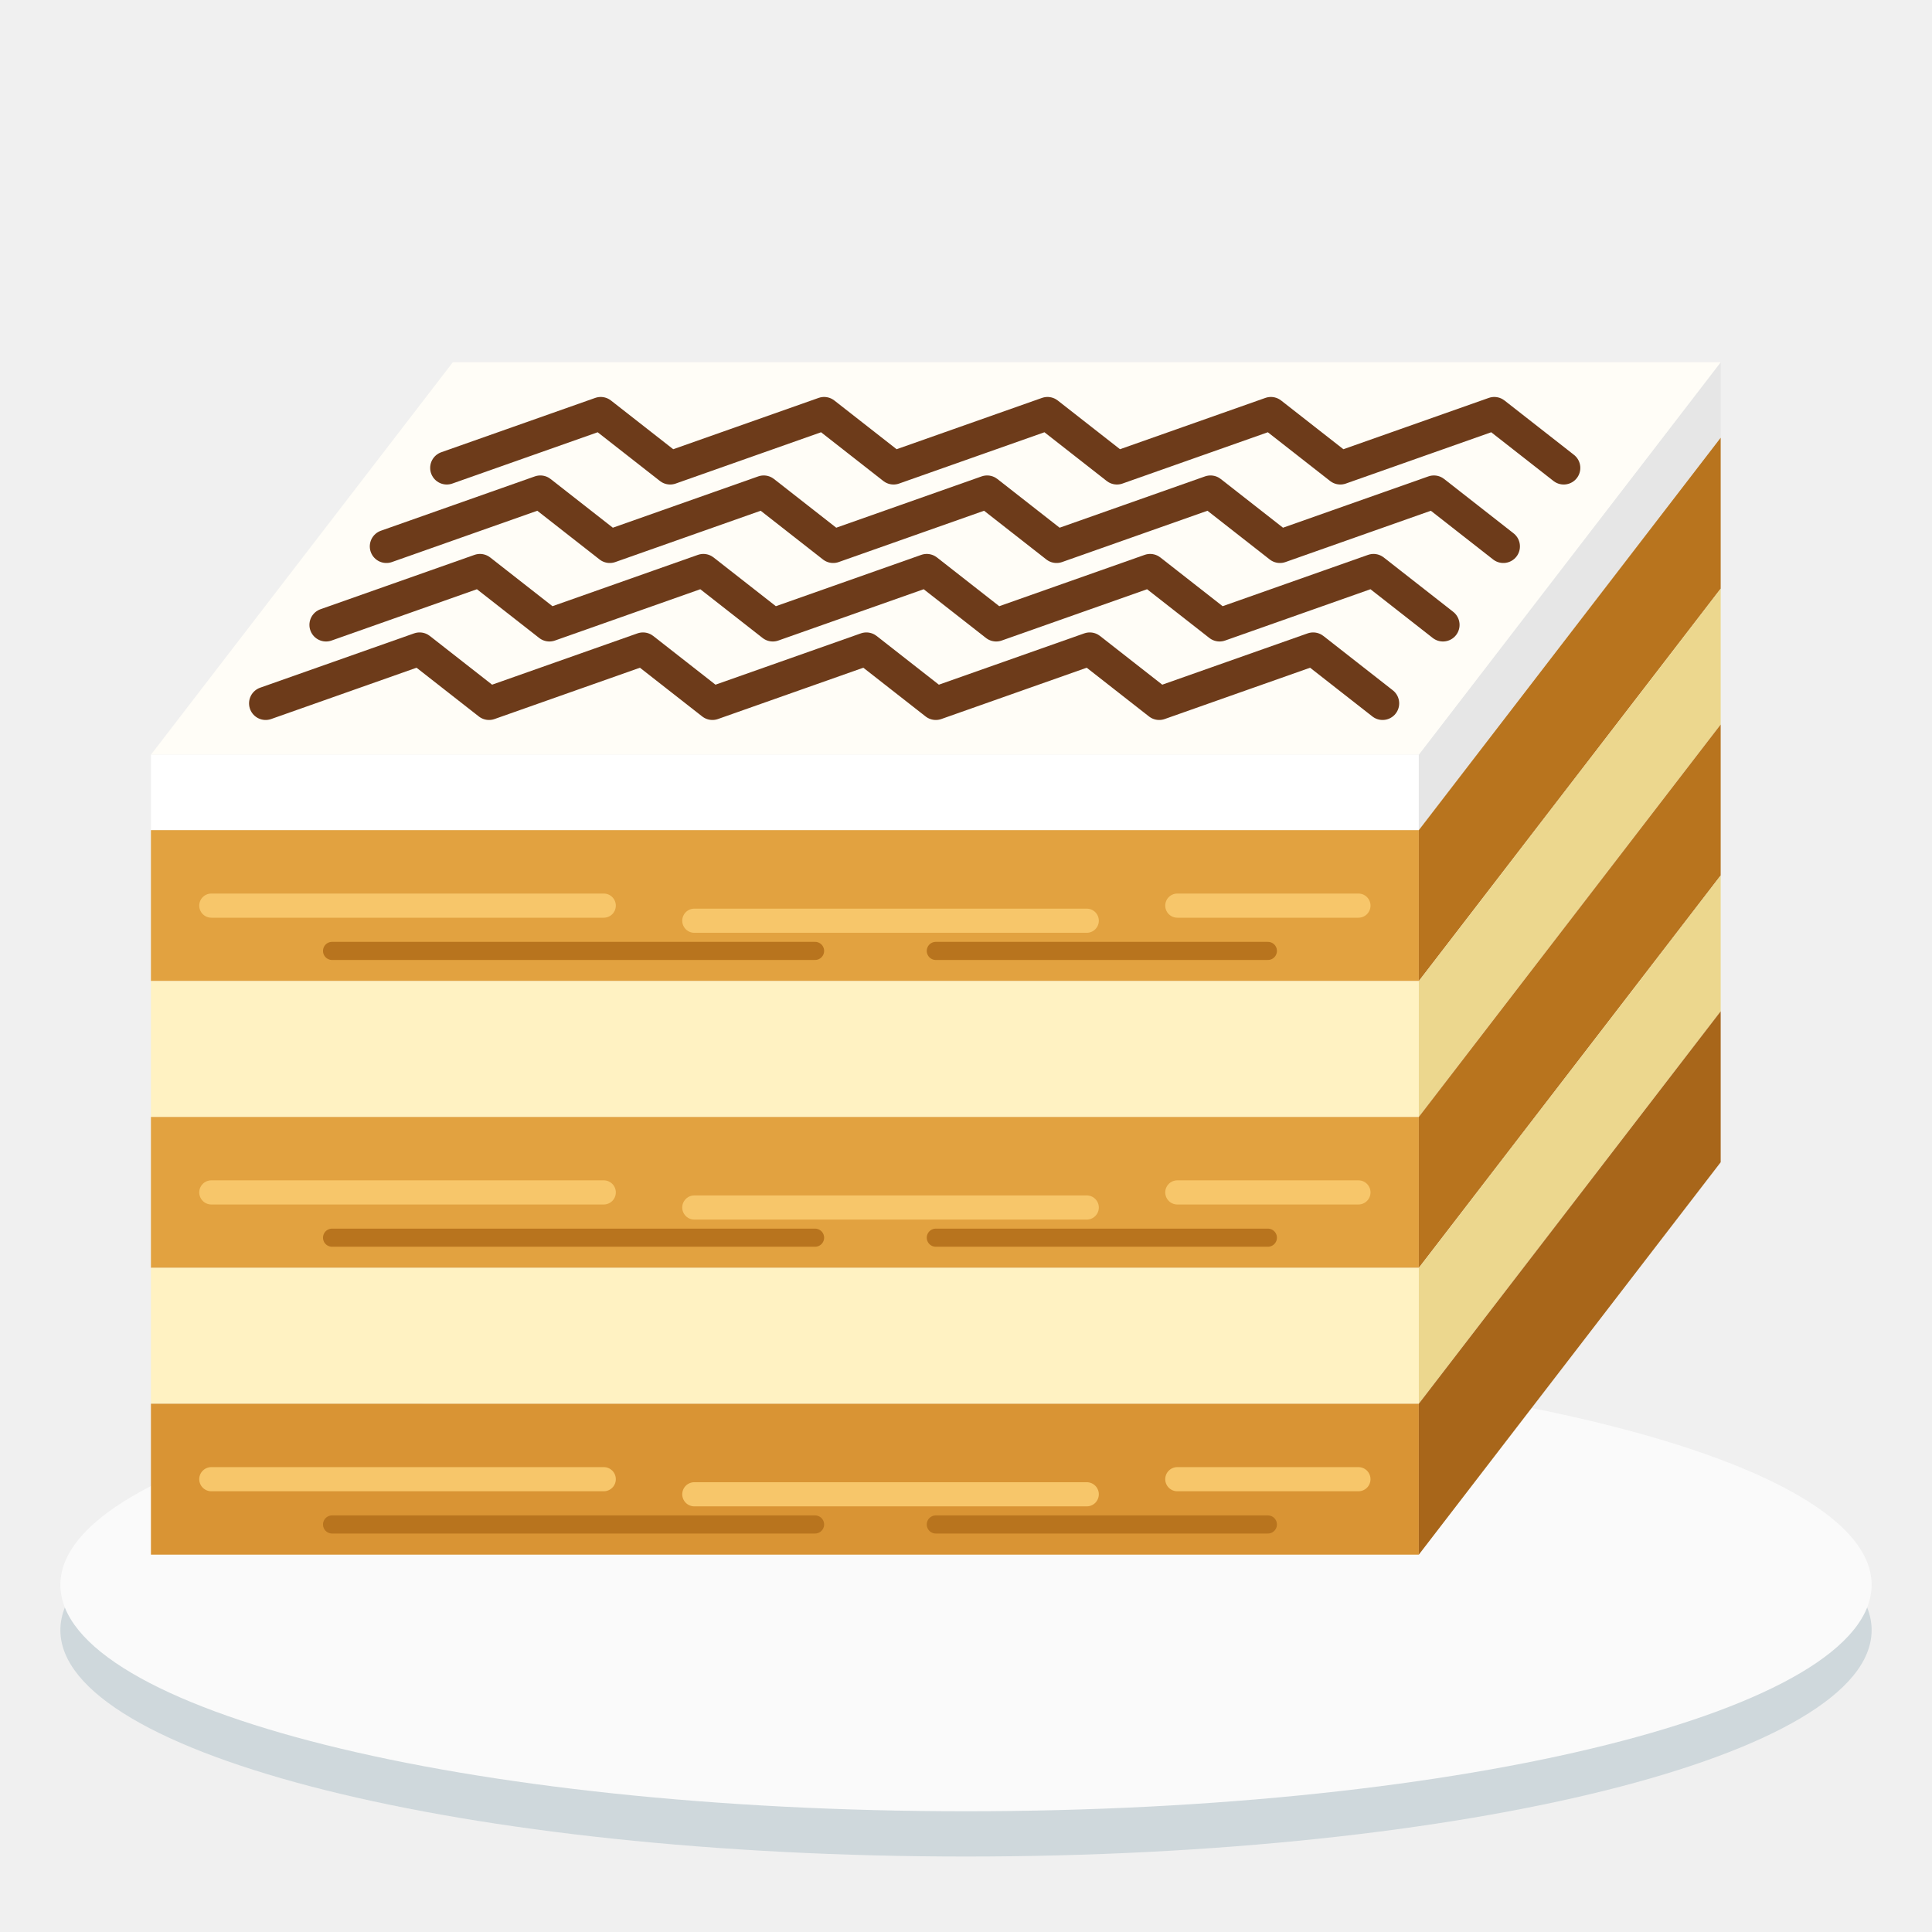
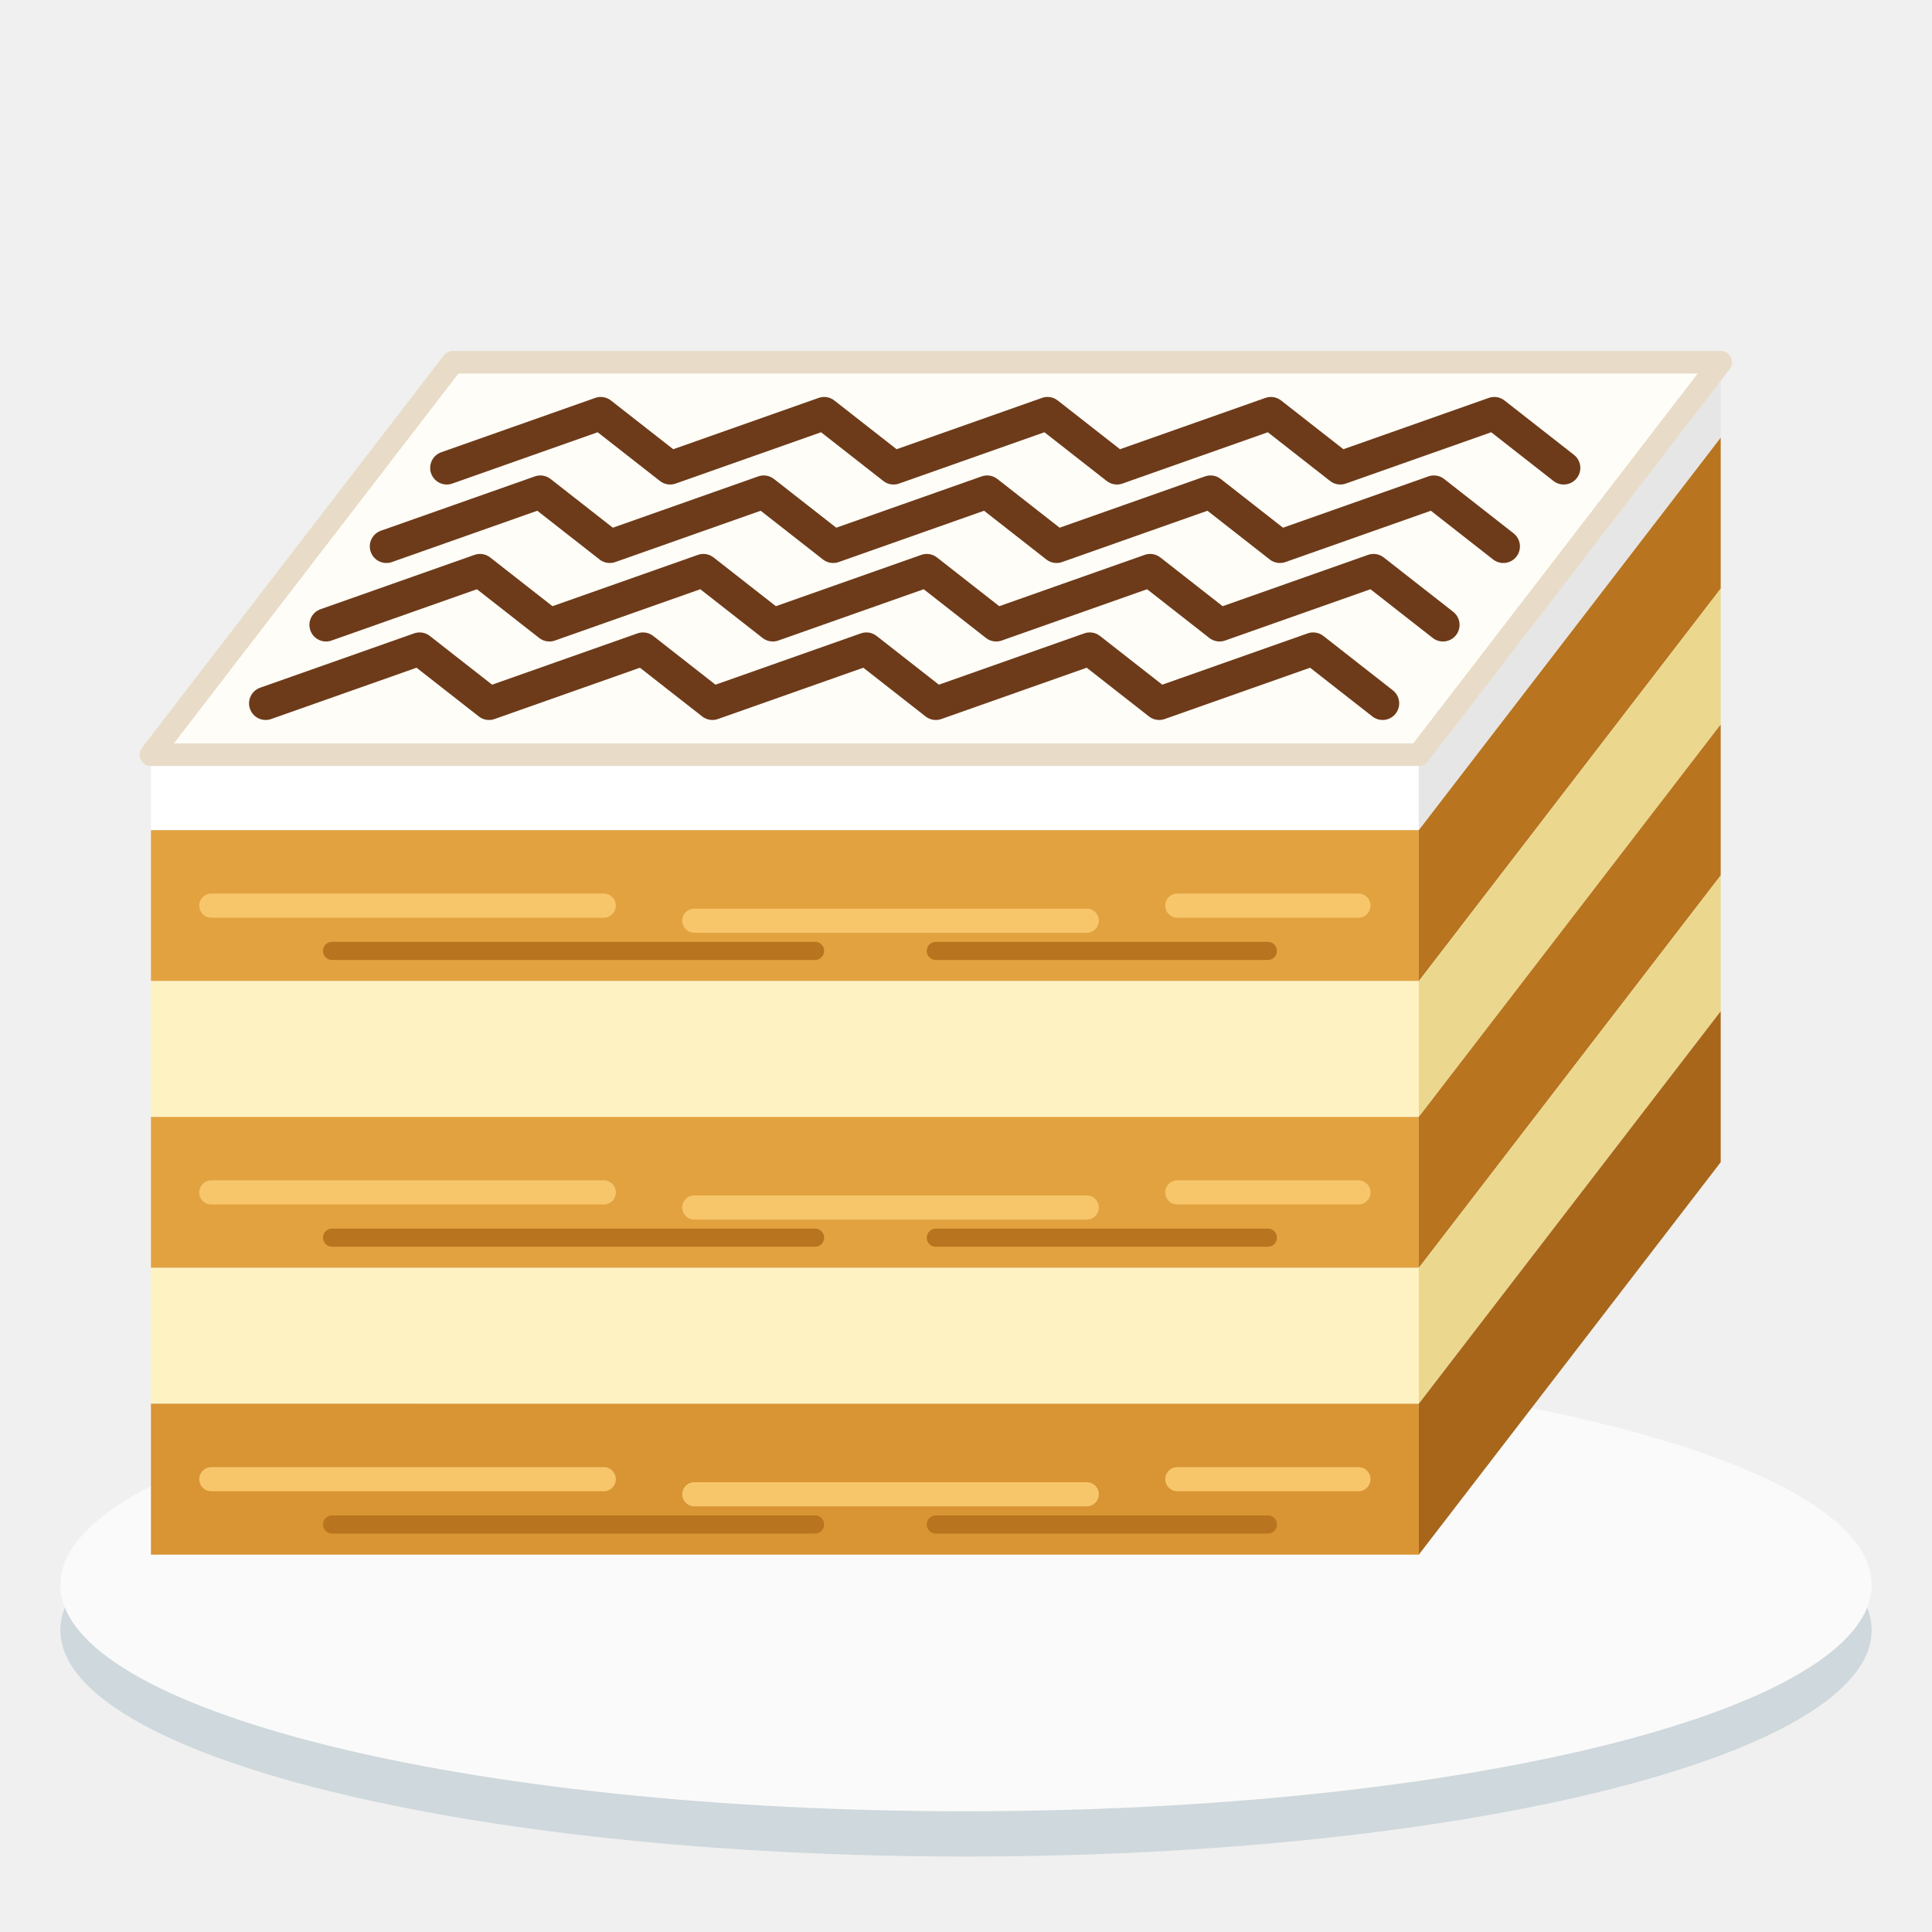
<svg xmlns="http://www.w3.org/2000/svg" viewBox="0 0 128 128">
  <ellipse cx="64" cy="108" rx="60" ry="15" fill="#cfd8dc" />
  <ellipse cx="64" cy="105" rx="60" ry="15" fill="#fafafa" />
  <rect x="10" y="50" width="84" height="5" fill="#ffffff" />
  <path d="M94 50 L114 24 L114 29 L94 55 Z" fill="#e6e6e6" />
  <rect x="10" y="55" width="84" height="10" fill="#e2a240" />
  <path d="M94 55 L114 29 L114 39 L94 65 Z" fill="#b8741e" />
  <path d="M14 60.0 H40 M46 61.0 H72 M78 60.0 H90" stroke="#f7c66a" stroke-width="1.6" stroke-linecap="round" />
  <path d="M22 63 H54 M62 63 H84" stroke="#b8741e" stroke-width="1.2" stroke-linecap="round" />
  <rect x="10" y="65" width="84" height="9" fill="#fff2c2" />
  <path d="M94 65 L114 39 L114 48 L94 74 Z" fill="#ecd78e" />
  <rect x="10" y="74" width="84" height="10" fill="#e2a240" />
  <path d="M94 74 L114 48 L114 58 L94 84 Z" fill="#b8741e" />
  <path d="M14 79.0 H40 M46 80.0 H72 M78 79.0 H90" stroke="#f7c66a" stroke-width="1.6" stroke-linecap="round" />
  <path d="M22 82 H54 M62 82 H84" stroke="#b8741e" stroke-width="1.2" stroke-linecap="round" />
  <rect x="10" y="84" width="84" height="9" fill="#fff2c2" />
  <path d="M94 84 L114 58 L114 67 L94 93 Z" fill="#ecd78e" />
  <rect x="10" y="93" width="84" height="10" fill="#d99434" />
  <path d="M94 93 L114 67 L114 77 L94 103 Z" fill="#a8661a" />
  <path d="M14 98.0 H40 M46 99.0 H72 M78 98.0 H90" stroke="#f7c66a" stroke-width="1.6" stroke-linecap="round" />
  <path d="M22 101 H54 M62 101 H84" stroke="#b8741e" stroke-width="1.2" stroke-linecap="round" />
-   <path d="M10 50 L94 50 L114 24 L30 24 Z" fill="#fffdf7" />
+   <path d="M10 50 L94 50 L114 24 L30 24 Z" fill="#fffdf7" stroke="#e8dcc8" stroke-width="1.5" stroke-linejoin="round" />
  <g fill="none" stroke="#6d3b1a" stroke-width="2.2" stroke-linejoin="round" stroke-linecap="round">
    <path d="M17.6 46.6 L27.8 43 L32.4 46.6 L42.6 43 L47.2 46.6 L57.4 43 L62 46.6 L72.2 43 L76.8 46.6 L87 43 L91.6 46.6" />
    <path d="M21.6 41.4 L31.8 37.8 L36.4 41.4 L46.6 37.8 L51.2 41.4 L61.4 37.8 L66 41.4 L76.2 37.8 L80.8 41.4 L91 37.8 L95.6 41.4" />
    <path d="M25.6 36.2 L35.8 32.6 L40.4 36.2 L50.6 32.6 L55.2 36.2 L65.4 32.6 L70 36.2 L80.2 32.6 L84.8 36.2 L95 32.6 L99.6 36.2" />
    <path d="M29.6 31 L39.8 27.4 L44.4 31 L54.6 27.4 L59.2 31 L69.4 27.4 L74 31 L84.2 27.4 L88.8 31 L99 27.4 L103.6 31" />
  </g>
</svg>
